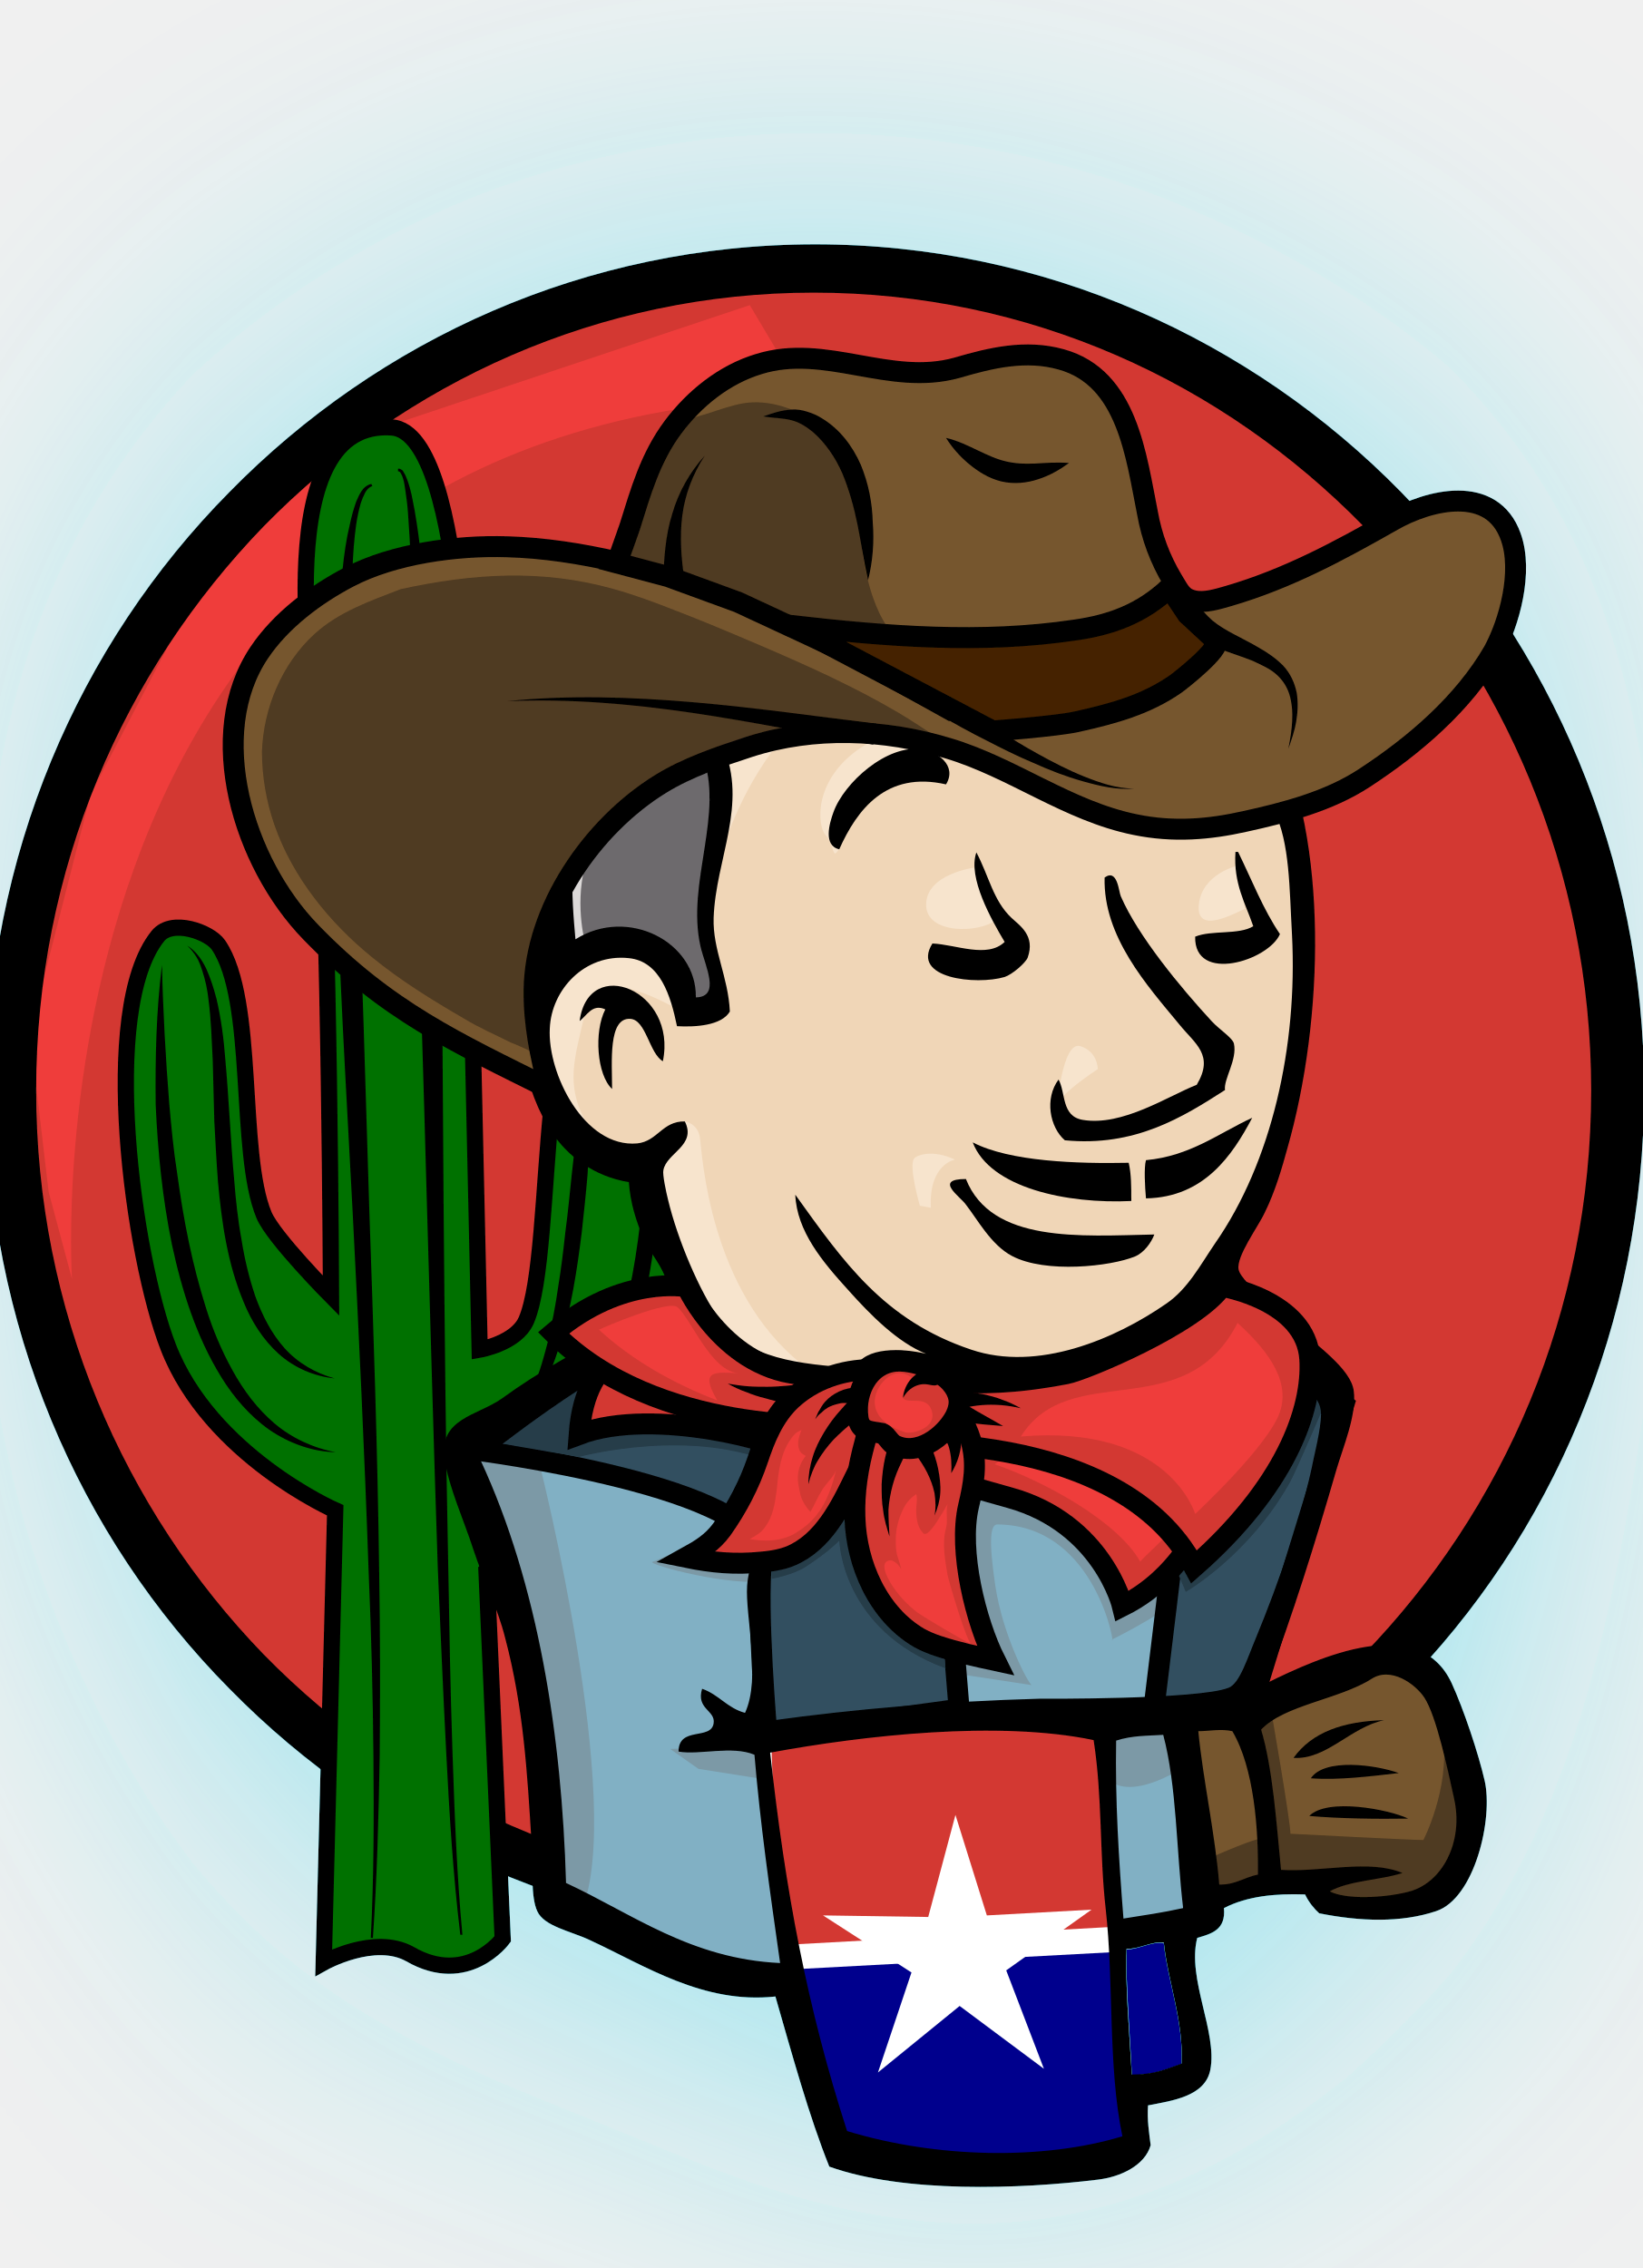
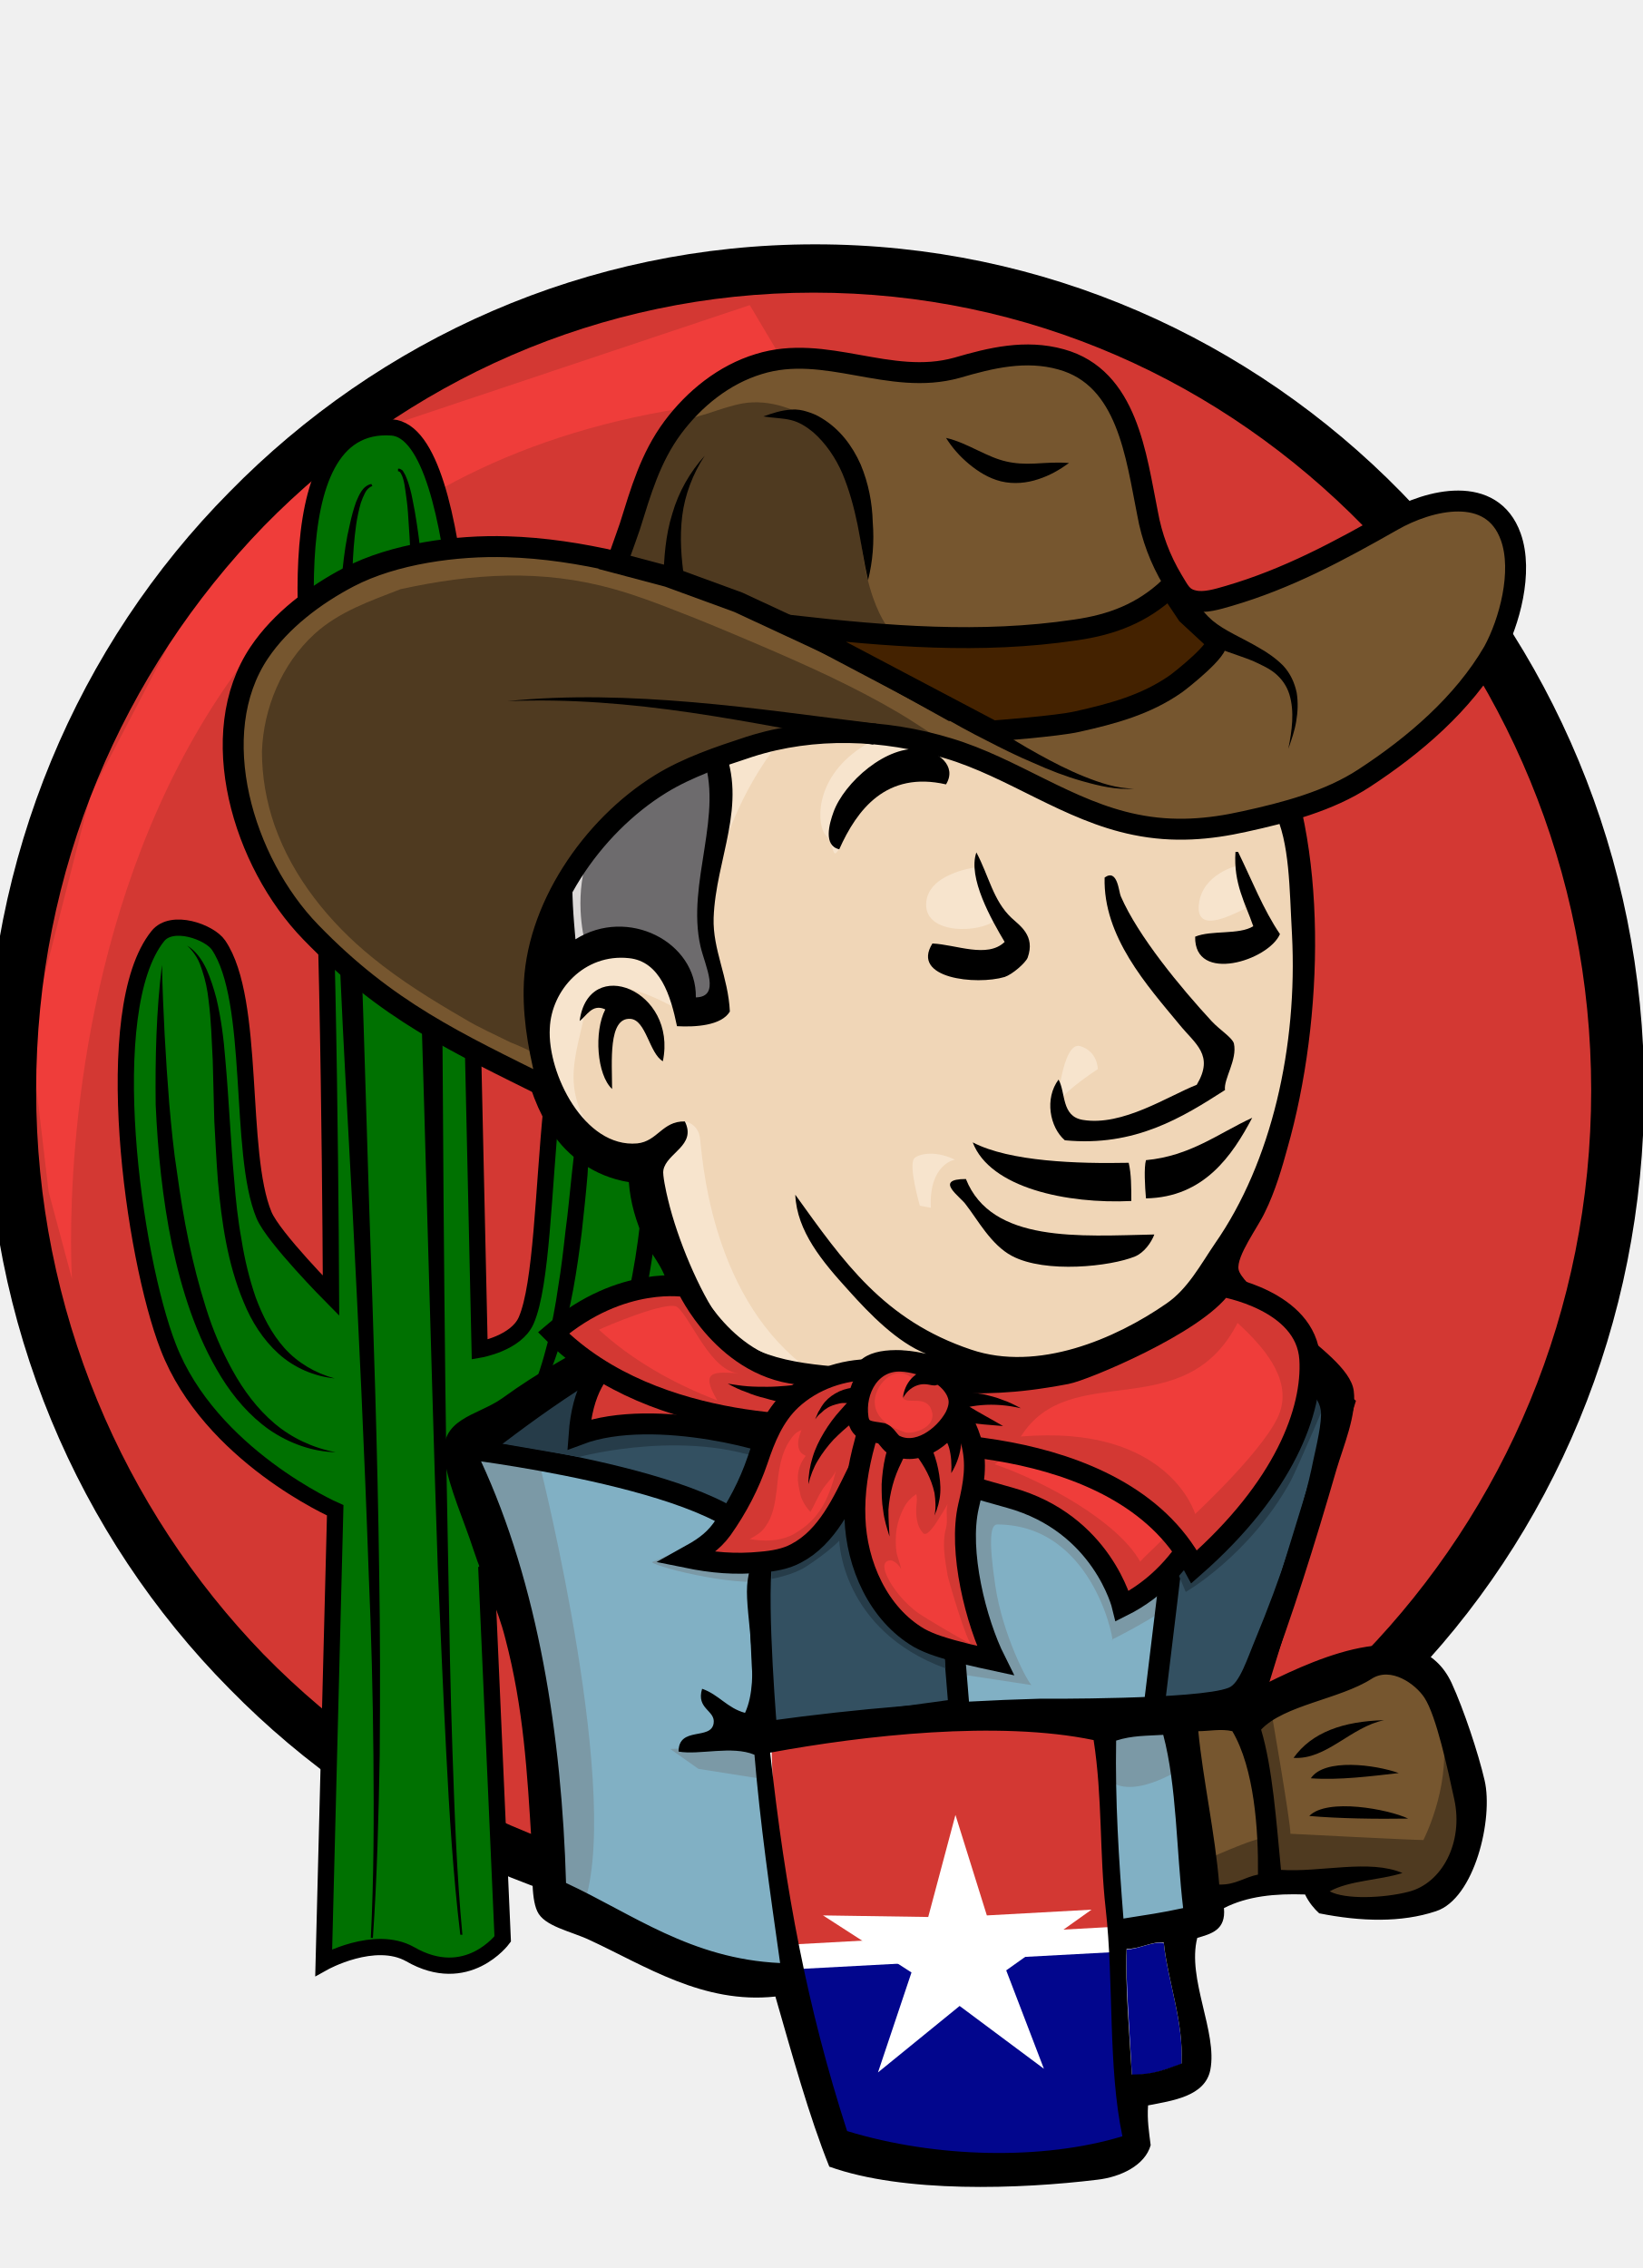
- <svg xmlns="http://www.w3.org/2000/svg" viewBox="0 0 226 312" preserveAspectRatio="xMidYMid meet" id="svg-cowboy" style="position:relative;z-index:1;height:45vh;width:auto;overflow:visible;filter:drop-shadow(0 0 28px rgba(34,211,238,0.45));">
+ <svg xmlns="http://www.w3.org/2000/svg" viewBox="0 0 226 312">
  <g transform="translate(113,150) scale(2.14341) translate(-63.5,-62)">
    <path id="path22" d="M115.1,62c0,29.1-23.1,52.8-51.6,52.8    C35,114.7,11.9,91.1,11.9,62C11.9,32.9,35,9.2,63.5,9.2C92,9.2,115.1,32.9,115.1,62" fill="#D33833" />
    <path id="path24" d="M15.4,74.1c0,0-3.7-55,47-56.6l-3.5-5.9l-27.5,9.2l-7.9,9    L16.6,43l-3.9,15.3l1.2,10.2" fill="#EF3D3A" />
    <path id="path26" d="M27.7,25.8c-9,9.3-14.6,22-14.6,36.2l0,0c0,14.1,5.6,26.9,14.6,36.2l0,0    c9.1,9.3,21.5,15,35.3,15l0,0c13.8,0,26.3-5.7,35.3-15l0,0c9-9.3,14.6-22,14.6-36.2l0,0c0-14.1-5.6-26.9-14.6-36.2l0,0    c-9.1-9.3-21.5-15-35.3-15l0,0C49.3,10.8,36.8,16.5,27.7,25.8L27.7,25.8z M25.5,100.4C15.8,90.6,9.9,77,9.9,62l0,0    c0-15,5.9-28.6,15.6-38.4l0,0c9.6-9.8,22.9-15.9,37.6-15.9l0,0c14.7,0,28,6.1,37.6,15.9l0,0c9.6,9.8,15.6,23.4,15.6,38.4l0,0    c0,15-5.9,28.6-15.6,38.4l0,0c-9.6,9.8-22.9,15.9-37.6,15.9l0,0C48.4,116.3,35.1,110.2,25.5,100.4L25.5,100.4" />
  </g>
  <g transform="translate(113,165) scale(0.72) translate(-136.9,-170)">
    <g id="svg2">
      <g>
		
		
		
	</g>
      <g>
        <path d="M41.8,315.8l2.2-86.4c0,0-23.9-10.5-31.9-31.2c-6.7-17.2-13.3-64.4-2-78.5c2.7-3.4,9.9-0.8,11.6,1.7    c7.2,10.6,3.7,39.6,8.7,51.6c1.8,4.3,12.8,15.4,12.8,15.4s-0.3-76.4-2.4-101.8c-1.4-16.4-9.4-65.7,14-64.1    c14.8,1,14.4,68.2,14.4,68.2l2.4,108c0,0,7-1.2,8.9-5.6c5.9-13.6,1.2-72.2,17.3-68.2c22,5.5,12.8,69,4.7,85.7    C96.6,222.6,72.9,241,72.9,241l3.1,70.3c0,0-6.8,9.2-17.7,2.9C51.5,310.4,41.8,315.8,41.8,315.8z" fill="#007101" stroke="#000000" stroke-width="3.103" stroke-miterlimit="10" />
        <g>
          <path d="M10.9,125.2c0.2,8.9,0.7,17.8,1.4,26.6c0.4,4.4,0.8,8.8,1.5,13.2c0.6,4.4,1.3,8.7,2.2,13c0.9,4.3,2,8.6,3.3,12.7     c1.3,4.2,3,8.2,5.1,12c2.1,3.8,4.7,7.3,8,10.1c3.3,2.8,7.4,4.7,11.7,5.5c-4.5-0.1-8.9-1.7-12.7-4.3c-3.7-2.6-6.8-6.2-9.2-10.1     c-4.8-7.8-7.5-16.5-9.4-25.3c-1.8-8.8-2.7-17.7-3.1-26.7C9.6,143,9.8,134.1,10.9,125.2z" />
        </g>
        <g>
          <path d="M15.7,121.5c1.7,1,2.9,2.8,3.7,4.5c0.8,1.8,1.4,3.7,1.9,5.6c0.9,3.8,1.4,7.7,1.7,11.6c0.7,7.7,1,15.5,1.7,23.1     c0.3,3.8,0.7,7.6,1.4,11.4c0.6,3.8,1.5,7.5,2.7,11c1.3,3.5,3,6.9,5.5,9.7c2.5,2.8,5.9,4.8,9.6,5.8c-3.9-0.4-7.7-2-10.7-4.7     c-3-2.7-5.2-6.2-6.7-9.9c-3.1-7.4-4.2-15.3-4.9-23c-0.3-3.9-0.5-7.8-0.7-11.6l-0.3-11.6c-0.2-3.8-0.3-7.7-0.8-11.5     c-0.2-1.9-0.6-3.8-1.2-5.6c-0.3-0.9-0.6-1.8-1.1-2.6C17,122.9,16.4,122.1,15.7,121.5z" />
        </g>
        <g>
          <path d="M51.1,33.7c-0.6,0.2-1.1,0.7-1.4,1.3c-0.3,0.6-0.6,1.3-0.8,1.9c-0.4,1.4-0.7,2.8-0.9,4.2c-0.4,2.8-0.6,5.7-0.7,8.6     c-0.3,5.8-0.3,11.6-0.2,17.4c0.2,11.6,0.6,23.2,1.1,34.8c0.9,23.2,1.6,46.4,2.3,69.7c0.8,23.2,1.6,46.5,1.9,69.7     c0.2,11.6,0.2,23.3,0.1,34.9c-0.2,11.6-0.5,23.3-1.3,34.9l-0.4,0c0.6-11.6,0.6-23.2,0.5-34.8c-0.1-11.6-0.4-23.2-0.9-34.8     c-0.8-23.2-1.9-46.4-3.1-69.7c-1.2-23.2-2.7-46.4-3.1-69.7c-0.2-11.6-0.3-23.3,0.1-34.9c0.2-5.8,0.5-11.7,1.1-17.5     c0.3-2.9,0.7-5.8,1.4-8.7c0.3-1.4,0.7-2.9,1.2-4.3c0.3-0.7,0.6-1.4,1-2c0.4-0.6,1-1.2,1.9-1.4L51.1,33.7z" />
        </g>
        <g>
          <path d="M56,30.4c0.3-0.1,0.5,0.1,0.7,0.2c0.2,0.1,0.3,0.3,0.4,0.5c0.2,0.3,0.4,0.7,0.5,1c0.3,0.7,0.5,1.4,0.7,2.1     c0.4,1.4,0.6,2.9,0.9,4.3c0.5,2.9,0.9,5.8,1.2,8.7c0.6,5.8,1.1,11.7,1.5,17.5c0.9,11.7,1.4,23.4,1.8,35.1     c0.9,23.4,0.8,46.9,1,70.3c0.2,23.4,0.4,46.8,0.9,70.2c0.2,11.7,0.4,23.4,0.8,35.1c0.4,11.7,0.8,23.4,1.9,35.1l-0.4,0     c-1.4-11.6-2.1-23.3-2.7-35c-0.6-11.7-1.1-23.4-1.6-35.1c-0.8-23.4-1.4-46.8-2.1-70.2c-0.6-23.4-1.5-46.8-1.8-70.2L59,65     c-0.1-5.8-0.3-11.7-0.6-17.5c-0.1-2.9-0.3-5.8-0.5-8.7c-0.1-1.5-0.3-2.9-0.5-4.3c-0.1-0.7-0.2-1.4-0.4-2.1     c-0.1-0.3-0.2-0.7-0.4-1c-0.1-0.3-0.4-0.6-0.6-0.5L56,30.4z" />
        </g>
        <g>
          <path d="M74.2,215.1c1.7-0.7,3.1-1.8,4.2-3.2c1.1-1.4,2.1-2.9,2.8-4.5c1.5-3.2,2.5-6.6,3.4-10.1c0.8-3.5,1.5-7,2-10.6     c0.6-3.6,1-7.1,1.4-10.7c0.5-3.6,0.8-7.2,1.2-10.8c0.4-3.6,0.8-7.2,1.2-10.8c0.4-3.6,0.9-7.2,1.6-10.8c0.4-1.8,0.7-3.6,1.3-5.4     c0.3-0.9,0.6-1.8,1-2.6c0.4-0.8,0.9-1.7,1.8-2.1c-0.8,0.5-1.1,1.4-1.3,2.2c-0.3,0.9-0.4,1.7-0.6,2.6c-0.3,1.8-0.5,3.6-0.6,5.4     c-0.3,3.6-0.5,7.2-0.7,10.8c-0.2,3.6-0.5,7.2-0.7,10.9c-0.3,3.6-0.7,7.2-1.1,10.9c-0.9,7.2-2,14.5-4.2,21.5     c-1.1,3.5-2.4,7-4.4,10.2c-1,1.6-2.1,3.1-3.5,4.3c-0.7,0.6-1.5,1.2-2.3,1.6C76,214.6,75.1,214.9,74.2,215.1z" />
        </g>
        <g>
          <path d="M70.8,231.3c4-2.2,7.8-4.8,11.1-7.9l2.4-2.4c0.8-0.8,1.5-1.7,2.2-2.6c0.8-0.8,1.4-1.8,2-2.7l1-1.4l0.9-1.4     c1.2-1.9,2.2-3.9,3.3-5.9l1.4-3.1c0.5-1,0.8-2.1,1.2-3.1c1.6-4.2,2.9-8.5,3.8-13c1.9-8.8,2.8-17.9,3.2-27     c0.3-9.1,0.1-18.2-0.6-27.4c2,9,2.9,18.2,3.1,27.4c0.1,4.6-0.1,9.2-0.5,13.9c-0.4,4.6-1.1,9.2-2.1,13.8c-1,4.5-2.3,9-4.1,13.4     c-0.5,1.1-0.9,2.2-1.4,3.2l-1.5,3.2l-1.7,3.1c-0.3,0.5-0.6,1-0.9,1.5l-1,1.5c-2.7,3.8-5.8,7.4-9.5,10.3     C79.2,227.5,75.1,229.8,70.8,231.3z" />
        </g>
      </g>
      <path id="path28" d="M200.3,197.9l-16.7,2.5l-22.5,2.5l-14.6,0.4l-14.2-0.4   l-10.8-3.3l-9.6-10.4l-7.5-21.2l-1.7-4.6l-10-3.3l-5.8-9.6l-4.2-13.8l4.6-12.1l10.8-3.8l8.8,4.2l4.2,9.2l5-0.8l1.7-2.1l-1.7-9.6   l-0.4-12.1l2.5-16.7l-0.1-9.5l7.6-12.1l13.3-9.6l23.3-10l25.8,3.8l22.5,16.2l10.4,16.7l6.7,12.1l1.7,30l-5,25.8l-9.2,22.9   l-8.8,12.1" fill="#F0D6B7" />
      <path id="path32" d="M87.3,124.5l10.8-3.8l8.8,4.2l4.2,9.2l5-0.8l1.2-5l-2.5-9.6   l2.5-22.9l-2.1-12.5l7.5-8.8L139,61.6l-4.6-6.2l-22.9,11.2l-9.6,7.5l-5.4,11.7L88.2,97l-2.5,13.3L87.3,124.5" fill="#6D6B6D" />
      <path id="path34" d="M104.4,85.4c0,0,6.2-15.4,31.2-22.9s1.2-5.4,1.2-5.4l-27.1,10.4   L99.4,77.9l-4.6,8.3L104.4,85.4" fill="#DCD9D8" />
      <path id="path36" d="M91.9,121.6c0,0-8.8-29.2,24.6-33.3l-1.2-5l-22.9,5.4l-6.7,21.7   l1.7,14.2L91.9,121.6" fill="#DCD9D8" />
      <path id="path38" d="M105.3,160.4l5.5-5.3c0,0,2.5,0.3,2.9,3.2   c0.4,2.9,1.7,29.2,19.6,43.3c1.6,1.3-13.3-2.1-13.3-2.1l-13.3-20.8" fill="#F7E4CD" />
      <path id="path40" d="M181.9,152.4c0,0,1-12.6,4.4-11.7c3.4,1,3.4,4.4,3.4,4.4   S181.4,150.5,181.9,152.4" fill="#F7E4CD" />
      <path id="path42" d="M216.5,106.2c0,0-6.9,1.5-7.5,7.5c-0.6,6.1,7.5,1.2,8.8,0.8" fill="#F7E4CD" />
      <path id="path44" d="M166.1,106.6c0,0-9.2,1.2-9.2,7.1c0,5.8,10.4,5.4,13.3,2.9" fill="#F7E4CD" />
      <path id="path46" d="M109.4,133.7c0,0-15.8-9.6-17.5-0.4c-1.7,9.2-5.4,15.8,2.5,25.4   L89,157l-5-12.9l-1.7-12.5l9.6-10l10.8,0.8l6.2,5L109.4,133.7" fill="#F7E4CD" />
      <path id="path48" d="M116.9,107.4c0,0,7.1-36.7,42.9-43.8c29.5-5.8,45,1.3,50.8,7.9   c0,0-26.2-31.2-51.3-21.7c-25,9.6-43.3,27.1-42.9,38.3C117.2,107.4,116.9,107.4,116.9,107.4" fill="#F7E4CD" />
      <path id="path50" d="M213.6,75.8c0,0-12.1-0.4-12.5,10.4c0,0,0,1.7,0.8,3.3   c0,0,9.6-10.8,15.4-5" fill="#F7E4CD" />
      <path id="path52" d="M160.7,90.7c0,0-2.1-16.6-16.3-7c-9.2,6.2-8.3,15-6.7,16.7   c1.7,1.7,1.2,5,2.5,2.7c1.3-2.3,0.9-9.8,5.4-11.9C150.3,89.1,157.8,86.8,160.7,90.7" fill="#F7E4CD" />
      <path d="M109.4,192c0,0-40.3,24.8-40.3,24.8c3.8,15.2,8.7,30,12,45.3c3,13.8,3.5,27.2,3.8,41.2   c12.5,5.9,25.1,10.9,38.2,15.2l86.3-10.7l-7.1-40.4c0,0,15.2-2.6,15.2-2.6c2.1-0.4,8.3-20.6,9.2-23c3.9-10.6,6.8-21.5,8.9-32.6   c-7.6-8-15.6-15.5-23.5-23.2c-3.5,4.9-6.9,10-10.6,14.8c-5.2,6.7-12.7,8.2-20.8,9.2c-10.5,1.3-20.6,3-31.2,1.3   c-9.3-1.5-20.8-4-29.2-8.5C119,202,109.4,192,109.4,192z" fill="#81B0C4" />
      <path id="path68" d="M140.1,352.4l-8.6-35l-4.3-25.8l-0.7-19.2l39-2.1l24.3,0   l3.8,43.8l-2.2,33.7l-0.4,6.2l-31.7,2.5L140.1,352.4" fill="#FFFFFF" />
      <path id="path68_1_" d="M140.8,352.1l-9.3-35l61.5-3.3l3,33.7l-0.4,6.2l-34.1,2.5   L140.8,352.1" fill="#02068D" />
      <path id="path68_2_" d="M132.3,312.3l-4.3-19.8l-0.7-19.2l39-2.1l24.3,0l1.8,37.8   L132.3,312.3z" fill="#D33833" />
      <path id="path72" d="M209.7,304.9l16.2-4.6l30.8-1.7l4.6-14.2l-8.3-24.6l-9.6-1.2   l-13.3,4.2l-12.8,6.2l-6.8-1.2l-5.3,2.1L209.7,304.9z" fill="#76562F" />
      <path id="path74" d="M209.4,296.6c0,0,10.8-5,12.5-4.6l-4.6-22.9l5.4-2.1   c0,0,3.8,21.7,3.8,24.2c0,0,23.3,1.2,25.4,1.2c0,0,5-9.6,3.8-19.6l4.6,13.3l0.4,7.5l-6.7,10l-7.5,1.7l-12.5-0.4l-4.2-5.4l-14.6,2.1   l-4.6,1.7L209.4,296.6z" fill="#4F3A20" />
      <path id="path100" d="M160.7,90.7c-11.4-2.6-17,4.8-20.4,12.4c-3.1-0.7-1.9-4.9-1.1-7.1   c2-5.6,10.2-13,16.9-12C159,84.4,162.9,87.1,160.7,90.7" />
      <path id="path102" d="M216,103.6c0.2,0,0.4,0,0.5,0c2.6,5.3,4.8,11,8,15.7   c-2.2,5.1-16.4,9.5-16.2,0.5c3.1-1.3,8.4-0.3,11.1-2C217.9,113.4,215.6,109.7,216,103.6" />
      <path id="path104" d="M166.5,103.7c2.4,4.5,3.2,9.2,6.7,12.5c1.6,1.5,4.6,3.4,3.1,7.6   c-0.4,1-2.9,3.2-4.4,3.7c-5.4,1.6-18,0.3-13.8-6.4c4.5,0.2,10.5,2.9,13.8-0.3C169.4,116.6,164.8,108.5,166.5,103.7" />
      <path id="path106" d="M214,149.1c-8.1,5.2-17.2,10.9-30.6,9.6c-2.9-2.5-3.9-8-1.2-11.6   c1.4,2.5,0.5,7,4.6,7.7c7.6,1.3,16.4-4.6,21.8-6.7c3.4-5.7-0.3-7.8-3.3-11.5c-6.2-7.5-14.6-16.8-14.3-28.1c2.5-1.8,2.7,2.8,3.1,3.6   c3.3,7.6,11.4,17.4,17.4,23.9c1.5,1.6,3.9,3.1,4.2,4.2C216.4,143.3,213.7,147,214,149.1" />
      <path id="path108" d="M106.6,143.6c-2.6-1.5-3.2-7.9-6.2-8.1c-4.3-0.3-3.5,8.3-3.5,13.4   c-2.9-2.7-3.5-10.9-1.3-15.2c-2.5-1.2-3.6,1.3-4.9,2.2C92.4,123.2,109.4,130,106.6,143.6" />
      <path id="path110" d="M219.2,154.4c-3.8,7.2-9.2,15.2-20.3,15.4c-0.2-2.3-0.4-5.9,0-7.3   C207.4,161.7,212.7,157.4,219.2,154.4" />
      <path id="path112" d="M165.8,159.1c7.1,3.7,20.1,4.1,29.8,3.9c0.5,2.1,0.5,4.7,0.5,7.3   C183.8,170.9,169.1,167.8,165.8,159.1" />
      <path id="path54_2_" d="M83.2,221.2c0,0,16.2,64.6,7.9,84.6l-5.8-2.1l-0.4-24.6   L74,232.4l-4.6-12.9" fill="#7B99A6" />
      <path d="M164.6,260.9c0,0,12.4,1.9,12.5,1.9c-0.6-0.1-5.6-9.5-7-19.1c-1.3-8.8-0.9-11.6,0.4-11.6   c19.2,0.1,22.7,24.6,21.9,22c0,0,13.8-6.8,13.8-9.6l-8.1-11.3l-15.2-7.8l-15.2-3.9l-4.1,13.3L164.6,260.9z" fill="#7B99A6" />
      <path d="M117.8,230c-0.5,4.5-13.3,9.3-13.3,9.3c1,1.1,18.5,5.3,22.9,3.2C127.3,242.5,118.2,226.1,117.8,230z" fill="#7B99A6" />
      <path id="path114" d="M164.5,166.1c4.9,12.3,21.8,10.9,36,10.6c-0.6,1.6-2,3.5-3.7,4.2   c-4.6,1.9-17.1,3.3-23.5-0.1c-4-2.1-6.6-7-8.8-9.8C163.5,169.5,158.2,166.1,164.5,166.1" />
      <path d="M158.9,214.8l4.3,52.6l-36.7,5c0,0-2.1-24.5-1-33.4c1.8-14.1-55.4-21.2-55.4-21.2l39.3-25.8l17.1,17.6   L158.9,214.8z" fill="#335061" stroke="#000000" stroke-width="4" stroke-linejoin="round" stroke-miterlimit="10" />
      <path id="path54_1_" d="M121.4,202.5c0,0,12.2,20.7,7.6,18.5   c-16.3-7.8-38.4-1.8-38.4-1.8l-15.1-2.6l33.7-25.8L121.4,202.5" fill="#263C49" />
      <path id="path118" d="M244.4,269.5c-6.4,1.3-11,7.6-17.3,7.2   C230.6,271.8,236.6,269.7,244.4,269.5" />
      <path d="M207.7,206.3l4.2-16.3l24.8,19.2l-17.1,55.6c0,0-19.7,6.4-19.2,2.6C203.7,240.5,207.7,206.3,207.7,206.3z" fill="#335061" stroke="#000000" stroke-width="4" stroke-miterlimit="10" />
      <path id="path120" d="M247.2,279.6c-5.3,0.6-11.4,1.4-16.8,1C233,276.7,242.7,278,247.2,279.6" />
      <path id="path66_1_" d="M206.5,245c0,0,12.2-7,20-21.1c1.2-2.2,7.6-17.2,7.6-17.2   l-22.1-20.4l-6.8,55.6L206.5,245z" fill="#263C49" />
      <path id="path122" d="M249,288.3c-5.9,0.1-13.2,0-18.9-0.5C233.5,284.3,245.2,286.5,249,288.3" />
      <path id="path124" d="M202.3,312.1c0.8,7.4,3.8,14.9,3.4,23.1   c-3.3,1.1-5.1,2.1-9.5,2.1c-0.3-6.9-1.2-17.5-1-24C197.4,313.3,200.5,311.6,202.3,312.1" fill="#02068D" />
      <path id="path126" d="M192.7,202.8c-3,1.9-5.5,4.4-8.3,6.4   c-6.3,0.3-9.8-0.4-14.4-4.1c0.1-0.3,0.5-0.2,0.6-0.5C177.3,207.6,185.9,203.4,192.7,202.8" fill="#F0D6B7" />
      <path id="path56_1_" d="M127.3,238.6c0,0,17.9-15.1,18.4-13.7   c1.9,5.1,14.8,33,14.8,33l0.1,1.7c-19.9-7.3-20.3-24.4-20.3-24.4s-1.8,2-6.4,5c-2.5,1.6-6.5,2.3-6.5,2.3L127.3,238.6z" fill="#263C49" />
      <path id="path58_1_" d="M126.7,274.2L108,275l5.4,3.8l13.3,2.1" fill="#7B99A6" />
      <path id="path64_1_" d="M205.5,267.1l-14.6,2.9l2.1,11.7c5.4,2.5,14.6-4.2,14.6-4.2   " fill="#7B99A6" />
      <path id="path130" d="M195.2,313.2c-0.3,6.6,0.6,17.1,1,24c4.4,0,6.3-1,9.5-2.1   c0.4-8.1-2.6-15.6-3.4-23.1C200.5,311.6,197.4,313.3,195.2,313.2z M127.1,275.7c2.9,26.5,7.1,48.8,14.7,72.3   c17,5.2,37.5,5.6,52.6,1c-2.8-13.3-1.6-29.4-3.2-43.5c-1.2-10.6-0.6-21.3-2.3-32.2C170.7,269.5,145,272.4,127.1,275.7z    M193.2,273.4c-0.2,11.4,0.5,22.6,1.4,34c4.4-0.7,7.3-1.1,11.4-2c-1.3-11-1.2-23.3-3.8-33.1C199.1,272.5,196.3,272.4,193.2,273.4z    M215.4,271.6c-2.1-0.5-4.5,0-6.5,0c0.9,9.3,3.2,19.5,4,29.3c3.1,0.1,4.8-1.4,7.4-1.9C220.4,290.5,219.6,278.7,215.4,271.6   L215.4,271.6z M249,302.3c6.5-1.6,10.6-9.5,8.8-17.7c-1.2-5.5-3.4-15.9-5.7-19.4c-1.7-2.6-6.4-6-10.1-3.6c-6.1,3.9-16.7,5-21.1,9.7   c2.2,7.4,2.9,17.5,3.8,26.8c7.6,0.5,16.9-2.1,23.2,0.6c-4.4,1.4-10.1,1.4-13.9,3.5C237,303.8,244.3,303.5,249,302.3L249,302.3z    M170.6,204.6c0,0.4-0.5,0.2-0.6,0.5c4.6,3.6,8.1,4.4,14.4,4.1c2.8-2.1,5.4-4.5,8.3-6.4C185.9,203.4,177.3,207.6,170.6,204.6z    M152.4,215c-8,0.1-26.2-4.2-32.4-8.6l0,0c-1.1-0.8-8.8-10.8-9.8-10.4c-13.9,5.5-26.8,14.9-38.4,23.9c11,23.7,15.5,52.7,16.3,80.7   c12.7,5.9,23.8,14.5,40.9,15.3c-2-14.1-3.8-26.6-4.9-39.8c-4.3-1.8-10.5,0.1-14.5-0.6c0-4.9,6.2-2.1,6.7-5.4   c0.4-2.5-3.4-2.7-2.2-6.6c3.2,1.1,4.8,3.7,8.2,4.6c3.1-6.7,0-18.6,0.4-24.3c0.1-1.1,0.5-5.9,2.9-5c2.1,0.7-0.1,12.8,0.1,18.1   c0.2,4.9-0.6,9.7,1.4,12.7c16.6-2.3,33.5-3.7,51.4-4.2c0,0,30.5,0.2,36.2-2.1c2.1-0.8,3.6-5.7,5.2-9.5c4.4-10.6,9-24,11-34.1   c0.5-2.3,1.7-7.3,1.4-9.4c-0.5-3.7-5.5-6.4-8-8.7c-4.7-4.2-7.6-7.9-12.5-11.8c-2,2.9-6.2,4.9-7.8,7.2h0   C204,197.3,213.7,213.8,152.4,215z M93.6,94.8c-5.5,6.1-4.4,17.4-3.7,25.5c10-6.3,23.2,0.5,23,11.1c4.8-0.1,1.8-5.9,0.9-9.7   c-2.8-12.2,4.7-25.5,0.3-36.7C105.7,85.7,98.7,89.2,93.6,94.8L93.6,94.8z M133,59.6c-12.5,3.5-28.4,12.6-33.6,23.8   c4-0.6,6.7-2.6,10.6-2.8c1.5-0.1,3.4,0.6,5.1,0.2c3.4-0.8,6.2-8.4,8.8-11.3c2.5-2.8,5.5-3.9,7.5-6.5c1.3-0.6,3.3-0.6,3.3-2.6   C134.3,59.9,133.7,59.4,133,59.6z M197.9,63c-12.9-7.3-34.8-12.8-48.6-5.9c-11.1,5.5-26.1,14.7-31.2,26.3   c4.8,11.2-1.4,21.5-1.8,32.8c-0.2,6.1,2.8,11.3,3.1,17.9c-1.6,2.7-6.6,3-10.1,2.8c-1.2-5.8-3.2-12.4-9.2-13   C91.6,123,85.3,130,85,137.3c-0.5,8.6,6.6,22.9,16.7,22c3.9-0.4,4.8-4.3,9.1-4.2c2.3,4.6-3.5,6-4.1,9.3c-0.2,0.8,0.5,4.1,0.9,5.7   c1.8,7.5,5.9,17.3,9.9,23c5.1,7.3,15.1,8.4,25.8,9.1c1.9-4.1,9-3.8,13.6-2.7c-5.5-2.2-10.7-7.5-14.9-12.2   c-4.9-5.4-9.8-11.2-10.1-18.2c9.2,12.8,16.9,24,33.6,29.6c12.7,4.3,27.5-2,37.3-8.8c4.1-2.8,6.5-7.4,9.3-11.5   c10.8-15.5,15.8-37.6,14.7-59c-0.5-8.8-0.4-17.6-3.4-23.6c-3.1-6.2-13.6-11.8-19.7-6.2c-1.1-6,5.1-9.8,12.4-7.6   C210.8,75.3,205.3,67.2,197.9,63L197.9,63z M222,262.4c10.1-5,29-13.5,35.3,0c2.3,5,5.1,13.4,6.3,18.6c1.7,7.3-1.9,22.6-9.3,25   c-6.6,2.2-14.3,2-22.3,0.4c-0.9-0.8-2-2.1-2.7-3.6c-5.7-0.2-11,0.3-15.5,2.6c0.4,4.2-2.4,4.9-5.1,5.7c-2,7.8,3.9,18,2.5,25.2   c-1,5.1-7.3,5.9-11.9,6.8c-0.2,2.8,0.2,5.2,0.5,7.6c-1.1,3.9-5.8,6.1-10.2,6.6c-14.7,1.8-37,2.6-51.2-2.5   c-3.9-9.7-7.1-21.4-10.3-32.5c-13.8,1.5-24.9-5.9-35.5-10.8c-3.6-1.7-8.7-2.6-10-5.5c-1.3-2.8-0.8-8.2-1.1-13.3   c-0.8-13-1.5-25.5-5-38.8c-1.5-6-4.2-11.2-6.1-17c-1.7-5.3-4.7-11.9-5.5-17.2c-1.2-7.9,6.2-8.3,11-11.7c7.3-5.3,13.1-8.2,21-12.9   c2.3-1.4,9.4-5,10.2-6.6c1.6-3.3-2.7-7.8-3.9-10.4c-1.8-4-2.8-7.5-3.1-11.4c-6.7-1.1-11.7-5-14.7-9.5c-5-7.4-8.5-21.1-4.2-31.5   c0.3-0.8,2-2.4,2.3-3.7c0.5-2.5-0.9-5.8-1-8.4c-0.5-13.5,2.3-25.2,11.4-29.2c3.7-14.7,16.9-19.6,29.4-26.9   c4.7-2.7,9.8-4.5,15.1-6.4c19-7,48.2-5.7,64,6.3c6.7,5.1,17.4,15.7,21.2,23.5c10.1,20.4,9.4,54.6,2.3,79.4   c-0.9,3.3-2.3,8.2-4.3,12.2c-1.3,2.8-5.5,8.4-5,10.9c0.5,2.6,9.5,9.4,11.4,11.2c3.5,3.3,10.1,7.8,10.6,12c0.6,4.5-2,10.6-3.3,15   C231.1,236.1,226.9,249.5,222,262.4" />
      <path id="path132" d="M154.6,162.2c0.5-0.7,3.6-1.8,7.8,0.2c0,0-5,0.8-4.6,9.2   l-2.1-0.4C155.7,171.2,153.5,163.6,154.6,162.2" fill="#F7E4CD" />
      <polygon points="162.5,287.6 168.5,306.8 188.5,305.7 172.2,317.3 179.4,336.1 163.3,324.1 147.7,336.8 154.1,317.7 &#10;&#09;&#09;137.2,306.8 157.3,307.1 &#09;" fill="#FFFFFF" />
    </g>
    <g id="Слой_3">
      <g>
        <path d="M269.2,43.3c-1-3.1-3.8-6.2-7.1-6.6c-3.4-0.4-7.4-0.6-10.7,0.6c-3.9,1.4-7.4,4.6-11.1,6.6    c-8,4.5-16.4,8.1-25.2,10.7c-2.1,0.6-4.6,1.4-6.7,0.9c-2.3-0.5-2.8-2-4-3.9c-2.4-4-4-8.3-4.8-12.8C197.5,28,195.8,13,183.1,9.5    c-6.8-1.9-13.4-0.3-19.9,1.6c-12.9,3.6-25.1-4.7-37.9-0.7c-6.6,2-12.3,6.6-16.4,12.1c-4.3,5.8-6.1,12.2-8.2,18.9    c-0.2,0.5-1.3,3.8-2.4,6.8c-7-1.6-14-2.7-21.1-2.9c-9.6-0.3-21.6,1.3-30.2,5.8c-6.5,3.4-13,8.3-17.1,14.4    c-10.5,15.6-3.4,40.4,9.8,53.4c14.7,14.5,29.6,22.6,47.3,31.4c-1.6-6.2-5.1-13.9-5-20.4c0.2-15.2,11.4-30.1,24.6-38.3    c5.2-3.2,11.2-5.2,17-7.1c12.2-3.9,25.7-3.4,37.9,0.3c12.4,3.7,22.9,11,35.8,13.6c7.3,1.5,14.1,0.9,20.8-0.6    c7.8-1.7,16.2-4,22.9-8.3c12.7-8.3,23-20,27.6-34.7C269.6,51,270.4,47,269.2,43.3z" fill="#76562F" />
        <path d="M32.4,98.5c3.5,10,10.5,18.6,18.6,25.2c5.5,4.5,11.5,8.2,17.7,11.8c2.8,1.7,5.8,3,8.8,4.5    c0.5,0.2,4.8,1.9,4.8,2.5c-0.7-6.4-1.8-12.4-0.6-18.9c1.9-10,8-17.3,14.2-25c7.1-5.2,13.6-9.8,21.8-13c4.6-1.9,9-3.8,14-4.4    c5.3-0.7,10.6-0.6,15.9-0.2c7.3,0.6,13.3,2.6,19.9,5.4c-5.4-2.2-10.8-6.4-15.9-9.4c-8.5-5-17.4-9-26.5-12.9    c-5.4-2.3-10.8-4.6-16.3-6.7c-3.8-1.5-7.6-2.9-11.5-4c-13.8-3.9-27-3-40.8,0c-5.9,2.3-11.8,4.3-16.5,8.6    c-6.2,5.7-9.7,14.1-10,22.4C30,89.1,30.8,93.9,32.4,98.5z" fill="#4F3A20" />
        <path d="M108.4,22.5c0.4-1,5.7-2.3,6.9-2.7c2.1-0.7,4.4-1.5,6.6-1.9c10.1-1.7,22.1,7.7,22.1,17    c0,21.9,6.8,26.9,6.3,26.9c-5.5-0.3-16.7-0.3-22-2c-2.6-0.8-5.1-2.1-7.6-3.3c-7.3-3.5-14.9-5.8-22.6-8.3    C98.3,48.2,108.4,22.5,108.4,22.5z" fill="#4F3A20" />
        <path d="M268.6,43.4c-3.6-10.1-15.6-7.1-22.6-3.1c-10.2,5.8-20,11.1-31.3,14.4c-2.1,0.6-4.6,1.4-6.7,0.9    c-2.3-0.5-2.8-2-4-3.9c-2.4-4-4-8.3-4.8-12.8C197,28,195.4,13,182.7,9.5c-6.8-1.9-13.4-0.3-19.9,1.6c-12.9,3.6-25.1-4.7-37.9-0.7    c-6.6,2-12.3,6.6-16.4,12.1c-4.3,5.8-6.1,12.2-8.2,18.9c-0.2,0.5-1.3,3.8-2.4,6.8c-7-1.6-14-2.7-21.1-2.9    c-9.6-0.3-21.6,1.3-30.2,5.8c-6.5,3.4-13,8.3-17.1,14.4c-10.5,15.6-3.1,40.1,9.8,53.4c14.6,15.1,27.8,21.1,45.5,29.9    c-1.6-6.2-2.9-12.4-2.8-18.9c0.2-15.2,10.9-31.1,24.2-39.3c5.2-3.2,11.2-5.2,17-7.1c12.2-3.9,25.7-3.4,37.9,0.3    c12.4,3.7,22.9,12,35.8,14.6c7.3,1.5,14.1,0.9,20.8-0.6c7.8-1.7,16.2-3.9,22.9-8.3c9.5-6.2,18.9-14.2,24.7-24.2    C268.3,59.8,271,50.1,268.6,43.4z" fill="none" stroke="#000000" stroke-width="4" stroke-miterlimit="10" />
        <polyline points="162.3,76.9 142.3,65.8 121,55.9 107.6,51 94.8,47.6 &#09;&#09;" fill="none" stroke="#000000" stroke-width="4" stroke-miterlimit="10" />
        <g>
          <path d="M76.9,74.8c11.7-1.2,23.6-0.8,35.4,0.2c11.8,1,23.5,2.7,35.1,4.1l-0.6,4c-11.6-2-23.2-4.4-34.8-6.1     C100.4,75.3,88.7,74.3,76.9,74.8z" />
        </g>
        <g>
          <path d="M206,51.6c1.5,3,3.2,5.7,5.6,7.8c2.4,2,5.7,3.3,8.9,5.2c1.6,0.9,3.2,2,4.6,3.4c1.4,1.5,2.2,3.3,2.6,5.2     c0.3,1.9,0.2,3.7-0.1,5.5c-0.3,1.8-0.9,3.5-1.5,5.2c0.7-3.5,1.2-7.1,0.2-10.4c-0.5-1.6-1.4-2.9-2.7-4c-1.2-1-2.8-1.7-4.3-2.4     c-3.2-1.3-6.7-2.1-10.2-4.2c-3.4-2.1-6.1-5.2-8.2-8.3L206,51.6z" />
        </g>
        <g>
          <path d="M160.7,24.5c2.2,0.5,4.2,1.5,6.1,2.4c1.9,0.9,3.6,1.7,5.4,2.1c1.7,0.4,3.5,0.5,5.5,0.4c2-0.1,4.2-0.3,6.5-0.1     c-1.8,1.3-3.7,2.4-5.9,3.1c-2.1,0.7-4.6,1-7.1,0.4c-2.4-0.6-4.4-1.9-6.1-3.3C163.3,28,161.9,26.4,160.7,24.5z" />
        </g>
        <g>
          <path d="M145.8,51.7c-0.8-3.6-1.3-7.1-2-10.6c-0.7-3.4-1.6-6.7-2.9-9.8c-1.3-3-3.2-5.8-5.6-7.9c-0.6-0.5-1.3-1-2-1.4     c-0.7-0.4-1.4-0.7-2.2-0.9c-1.6-0.4-3.5-0.4-5.3-0.7c1.7-0.6,3.4-1.2,5.4-1.3c1-0.1,2.1,0.1,3,0.4c1,0.3,1.9,0.7,2.7,1.2     c3.5,2.1,5.9,5.3,7.5,8.9c1.5,3.6,2.2,7.3,2.3,11C147,44.4,146.7,48.1,145.8,51.7z" />
        </g>
        <g>
          <path d="M114.6,27.9c-2.3,3.5-3.8,7.5-4.3,11.5c-0.5,4-0.2,8.1,0.4,12.1l-4,0.3c0.1-4.3,0.4-8.7,1.7-12.8     C109.6,34.8,111.8,31,114.6,27.9z" />
        </g>
        <path d="M131.5,60.4c18,2,35.8,3.5,53.9,0.8c7-1,12.8-3.2,18-8.1l3.4,5.1c0,0,5.5,5.1,5.5,5.1c1,1.4-6.7,7.5-7.7,8.2    c-5.7,4-12.1,5.7-18.8,7.2c-3.9,0.9-16.2,1.8-16.2,1.8S131.5,60.4,131.5,60.4z" fill="#442200" stroke="#000000" stroke-width="4" stroke-miterlimit="10" />
        <g>
          <path d="M161.8,74.3c2.6,1.9,5.3,3.8,8.1,5.5c2.7,1.8,5.5,3.5,8.4,5.1c2.9,1.6,5.8,3.1,8.8,4.3c3,1.2,6.2,2.3,9.5,2.3     c-3.3,0.3-6.6-0.5-9.8-1.4c-3.2-0.9-6.3-2.1-9.4-3.5c-3.1-1.3-6.1-2.8-9-4.3c-3-1.5-5.9-3.1-8.8-4.8c-1-0.6-1.3-1.8-0.7-2.7     s1.8-1.3,2.7-0.7C161.7,74.2,161.7,74.2,161.8,74.3L161.8,74.3z" />
        </g>
      </g>
      <g>
        <g>
          <path d="M90.6,214.9c14.6-5.5,39.4,1.9,39.3,3.1c0,0,3.5-12.6,3.5-12.6S93,182,90.6,214.9z" fill="#D33833" stroke="#000000" stroke-width="4" stroke-miterlimit="10" />
          <path d="M111.2,186.7c0,0-12.4-2.4-25.5,8.8c19.6,19.8,54,17.6,54,17.6s-5.8-9.6-5.8-9.6     C118.5,202.8,111.2,186.7,111.2,186.7z" fill="#D33833" stroke="#000000" stroke-width="4" stroke-miterlimit="10" />
          <path d="M194.4,247.7c26.6-13.3,22.3-58.6,22.3-58.6s-36.5,20-52.3,21.7c-4.4,0.5-9.4,9.2-13.9,9.7     c0,0,13.3,4,22.4,6.5C190.6,231.9,194.4,247.7,194.4,247.7z" fill="#D33833" stroke="#000000" stroke-width="4" stroke-miterlimit="10" />
          <path d="M170,220.6c9.3,3.2,23.4,10.8,27.8,18.6c2.1-2.4,9.3-8,7.5-10.7C200.1,220.1,184.4,209.2,170,220.6z" fill="#EF3D3A" />
          <path d="M148.2,216.7c0,0,45.6-3.4,59.9,23.5c17.3-15.2,22.7-29.9,22.1-39.7c-0.7-11.3-16.8-13.9-16.8-13.9     c-5,7.2-26.4,16.1-29.7,16.7c-10.6,2-15.6,1.8-24.1,1.7c-5.2-0.1-6.2,2.8-11.4,2.5L148.2,216.7z" fill="#D33833" stroke="#000000" stroke-width="4" stroke-miterlimit="10" />
          <g>
            <path d="M159.5,206.8c1.5-0.2,2.8-0.2,4.2-0.1c1.4,0.1,2.7,0.3,4,0.5c1.3,0.3,2.6,0.6,3.8,1.1c1.2,0.4,2.4,1,3.5,1.6      c-1.3-0.3-2.5-0.5-3.8-0.6c-1.3-0.1-2.5-0.1-3.7,0c-1.2,0.1-2.4,0.3-3.6,0.6c-1.2,0.3-2.4,0.6-3.3,1L159.5,206.8z" />
          </g>
          <g>
            <path d="M134.2,209.4c-1.5-0.1-2.7-0.3-4.1-0.5c-1.3-0.2-2.6-0.5-3.9-0.9c-1.3-0.3-2.5-0.7-3.7-1.2c-1.2-0.4-2.4-1-3.5-1.6      c1.3,0.2,2.5,0.4,3.8,0.5c1.3,0.1,2.5,0.1,3.8,0.1c1.2,0,2.5-0.1,3.7-0.2c1.2-0.1,2.5-0.3,3.5-0.6L134.2,209.4z" />
          </g>
          <g>
            <path d="M171.6,213.3c-2.6-0.2-5.1-0.4-7.8-0.8l0,0c-0.9-0.1-1.6-1-1.4-1.9c0.1-0.9,1-1.6,1.9-1.4c0.2,0,0.5,0.1,0.7,0.3      C167.1,210.8,169.4,212,171.6,213.3z" />
          </g>
          <path d="M109.4,190.6c-1.7-1.5-14.3,3.9-15,4.3c6.4,5.9,14.5,10.4,22.6,13.5c-3.5-5.9-0.4-5.4,4.1-5.2     C115.8,202.9,112,192.8,109.4,190.6z" fill="#EF3D3A" />
          <path d="M175,215.3c28.3-2.4,33.3,14.8,33.3,14.8s14-13,16.2-19.5c2.2-6.5-3.3-12.6-8.1-17     C206.2,213.5,184.4,200.3,175,215.3z" fill="#EF3D3A" />
        </g>
        <g>
          <path d="M146.6,202.5c-5.7,0-11.3,1.9-15.5,5.8c-3.3,3.1-5,7.3-6.4,11.5c-1.6,4.7-3.9,9.1-6.8,13.2     c-1.9,2.6-4.1,3.9-6.8,5.4c4.9,1,9.3,1.4,14.3,0.9c2.3-0.2,4.7-0.6,6.7-1.7c5.9-3.1,8.9-9.8,11.7-15.5c1.3-2.6,2.6-5.2,3.9-7.8     c0.5-1,3-4.3,2.8-5.5c0,0-1.1-6.3-1.1-6.3S146.6,202.5,146.6,202.5z" fill="#D33833" stroke="#000000" stroke-width="4" stroke-miterlimit="10" />
          <path d="M160.2,207.6c0.7,0,2.5,2.7,2.9,3.3c1,1.6,1.8,3.4,2.4,5.3c1.2,4.3,0.5,8.2-0.5,12.4     c-2,8.6,1.4,22.1,5.1,29.5c-3.7-0.8-7.4-1.6-11-2.8c-1.2-0.4-2.4-0.9-3.5-1.5c-7.9-4.6-12-14.1-12.3-22.9     c-0.2-4.9,0.6-9.8,1.9-14.5c0.2-0.7,2.1-8.8,2.9-8.8C148,207.6,160,207.6,160.2,207.6z" fill="#D33833" stroke="#000000" stroke-width="4" stroke-miterlimit="10" />
          <g>
            <path d="M144.7,210.1c0-0.1-0.2-0.2-0.4-0.3c-0.2-0.1-0.3-0.2-0.5-0.3c-0.3-0.2-0.7-0.3-1.1-0.4c-0.8-0.2-1.6-0.3-2.4-0.1      c-0.8,0.2-1.7,0.4-2.5,1c-0.4,0.2-0.7,0.6-1.1,0.9c-0.4,0.3-0.7,0.7-1,1.1c0.2-0.5,0.4-0.9,0.6-1.4c0.3-0.4,0.5-0.9,0.8-1.3      c0.6-0.9,1.4-1.6,2.4-2.2c1-0.6,2.2-1,3.3-1.1c0.6-0.1,1.2-0.1,1.8,0c0.3,0,0.6,0.1,0.9,0.1c0.3,0.1,0.6,0.1,1,0.2L144.7,210.1z      " />
          </g>
          <g>
            <path d="M134.4,224.4c0-1.7,0.3-3.5,0.8-5.1c0.5-1.7,1.3-3.3,2.2-4.8c0.9-1.5,2-3,3.2-4.3c1.2-1.4,2.4-2.6,3.9-3.9l2.4,3.7      c-1.3,0.7-2.7,1.6-4,2.6c-1.3,1-2.5,2.1-3.7,3.3c-1.1,1.2-2.1,2.5-3,4C135.4,221.2,134.8,222.8,134.4,224.4z" />
          </g>
          <g>
            <path d="M158.5,230.4c0.3-1.4,0.2-2.9,0-4.3c-0.3-1.4-0.8-2.7-1.4-3.9c-0.6-1.2-1.4-2.4-2.2-3.5c-0.8-1.1-1.8-2.2-2.7-3l3.4-2.8      c0.9,1.4,1.6,2.8,2.2,4.2c0.6,1.4,1.1,2.9,1.4,4.4c0.3,1.5,0.5,3.1,0.4,4.6C159.5,227.6,159.1,229,158.5,230.4z" />
          </g>
          <g>
            <path d="M149.9,234.4c-0.5-1.6-1-3.2-1.2-4.9c-0.3-1.7-0.3-3.4-0.3-5.1c0.1-1.7,0.3-3.5,0.7-5.2c0.2-0.9,0.5-1.7,0.8-2.6      c0.3-0.9,0.6-1.6,1.1-2.6l3.6,2.5c-0.4,0.4-0.9,1.1-1.3,1.7c-0.4,0.6-0.8,1.3-1.1,2c-0.7,1.4-1.3,2.9-1.7,4.4      c-0.4,1.5-0.7,3.1-0.8,4.7C149.7,231.1,149.8,232.8,149.9,234.4z" />
          </g>
          <path d="M150,216.2c0.3,0.3,0.5,0.6,0.8,0.7c4.4,2.3,9.5-1.5,11.6-5.3c0.6-1.2,1-2.5,0.7-3.8     c-1-4.3-6.9-6.7-10.9-6.9c-5.9-0.3-9.1,5.5-8.3,10.9c0.4,2.7,2.5,2.5,4.6,2.9C149,214.9,149.5,215.6,150,216.2z" fill="#D33833" stroke="#000000" stroke-width="4" stroke-miterlimit="10" />
          <g>
            <path d="M161.7,222.3c0.1-1.7,0-3.3-0.4-4.8c-0.2-0.7-0.5-1.4-0.9-1.8c-0.4-0.4-0.8-0.6-1.2-0.7l2.4-3.6c1,0.9,1.6,2,1.8,3.1      c0.3,1.1,0.2,2.1,0.1,3C163.2,219.3,162.6,220.8,161.7,222.3z" />
          </g>
          <path d="M154.3,204.3c0.1-0.1-2.3-2.4-5.1,0c-2.5,2.2-4.3,7.6,3.7,10.2c1.3,0.4,6-0.8,5.1-4c-0.9-3.4-5-1.1-5.6-2.7     C152.1,206.9,154.2,204.4,154.3,204.3z" fill="#EF3D3A" />
          <g>
            <path d="M152.5,207.9c0.1-1.3,0.6-2.6,1.6-3.7c0.5-0.5,1.1-1,1.8-1.3c0.7-0.4,1.4-0.6,2.2-0.7l0,0c0.9-0.2,1.8,0.4,2,1.3      c0.2,0.9-0.4,1.8-1.3,2c-0.3,0.1-0.5,0-0.8,0c-0.5-0.1-1-0.2-1.5-0.2c-0.5,0-1,0.1-1.5,0.3C154,206,153.1,206.8,152.5,207.9z" />
          </g>
          <path d="M165.6,255c-1.6-0.7-9-5.1-10.4-6.1c-2.1-1.6-3.9-3.6-5.2-5.8c-0.5-0.9-1.6-2.9-0.8-3.8     c0.3-0.3,0.8-0.4,1.2-0.3c0.5,0.2,1,0.6,1.3,1c0.3,0.3,0.5,0.7,0.5,1.1c-0.1-1-0.5-2-0.8-3c-0.3-1-0.3-2.1-0.3-3.1     c0-2.2,0.6-4.3,1.6-6.2c0.6-1.1,1.3-1.8,2.3-2.5c0.3,0.9,0,2,0,3c0,1.5,0.2,3.2,1.2,4.3c0.1,0.1,0.2,0.3,0.4,0.3     c0.7,0.2,2.1-1.9,2.4-2.4c0.7-1.1,1.4-2.2,2-3.3c-0.4,1.5,0.1,3.2-0.3,4.6c-0.8,2.9-0.2,6,0.3,9     C161.2,242.9,164.8,255.1,165.6,255z" fill="#EF3D3A" />
          <path d="M123.2,234.9c2.6,0.4,5.1,0.5,7.7-0.6c0.7-0.3,1.3-0.7,1.9-1.1c4.1-2.7,5.8-6.9,6.9-11.5     c-0.3,1.1-2,2.7-2.6,3.7c-0.9,1.4-1.5,2.9-2.3,4.3c-0.8-0.8-1.6-2.1-1.9-3.2c-0.2-0.9-0.4-1.8-0.5-2.8c-0.1-1.8,0.4-3.3,1.5-4.7     c-0.8-0.4-1.2-0.8-1.4-1.7c-0.2-1.2,0.2-2.2,0.6-3.3c0,0.1-0.6,0.3-0.7,0.4c-0.6,0.3-1.1,1-1.5,1.6c-1.8,2.6-2.2,6-2.5,9.1     c0,0.3-0.1,0.6-0.1,0.8c-0.3,2.3-0.7,4.7-2.1,6.6C125.4,233.7,124.4,234.2,123.2,234.9z" fill="#EF3D3A" />
        </g>
      </g>
    </g>
  </g>
</svg>
